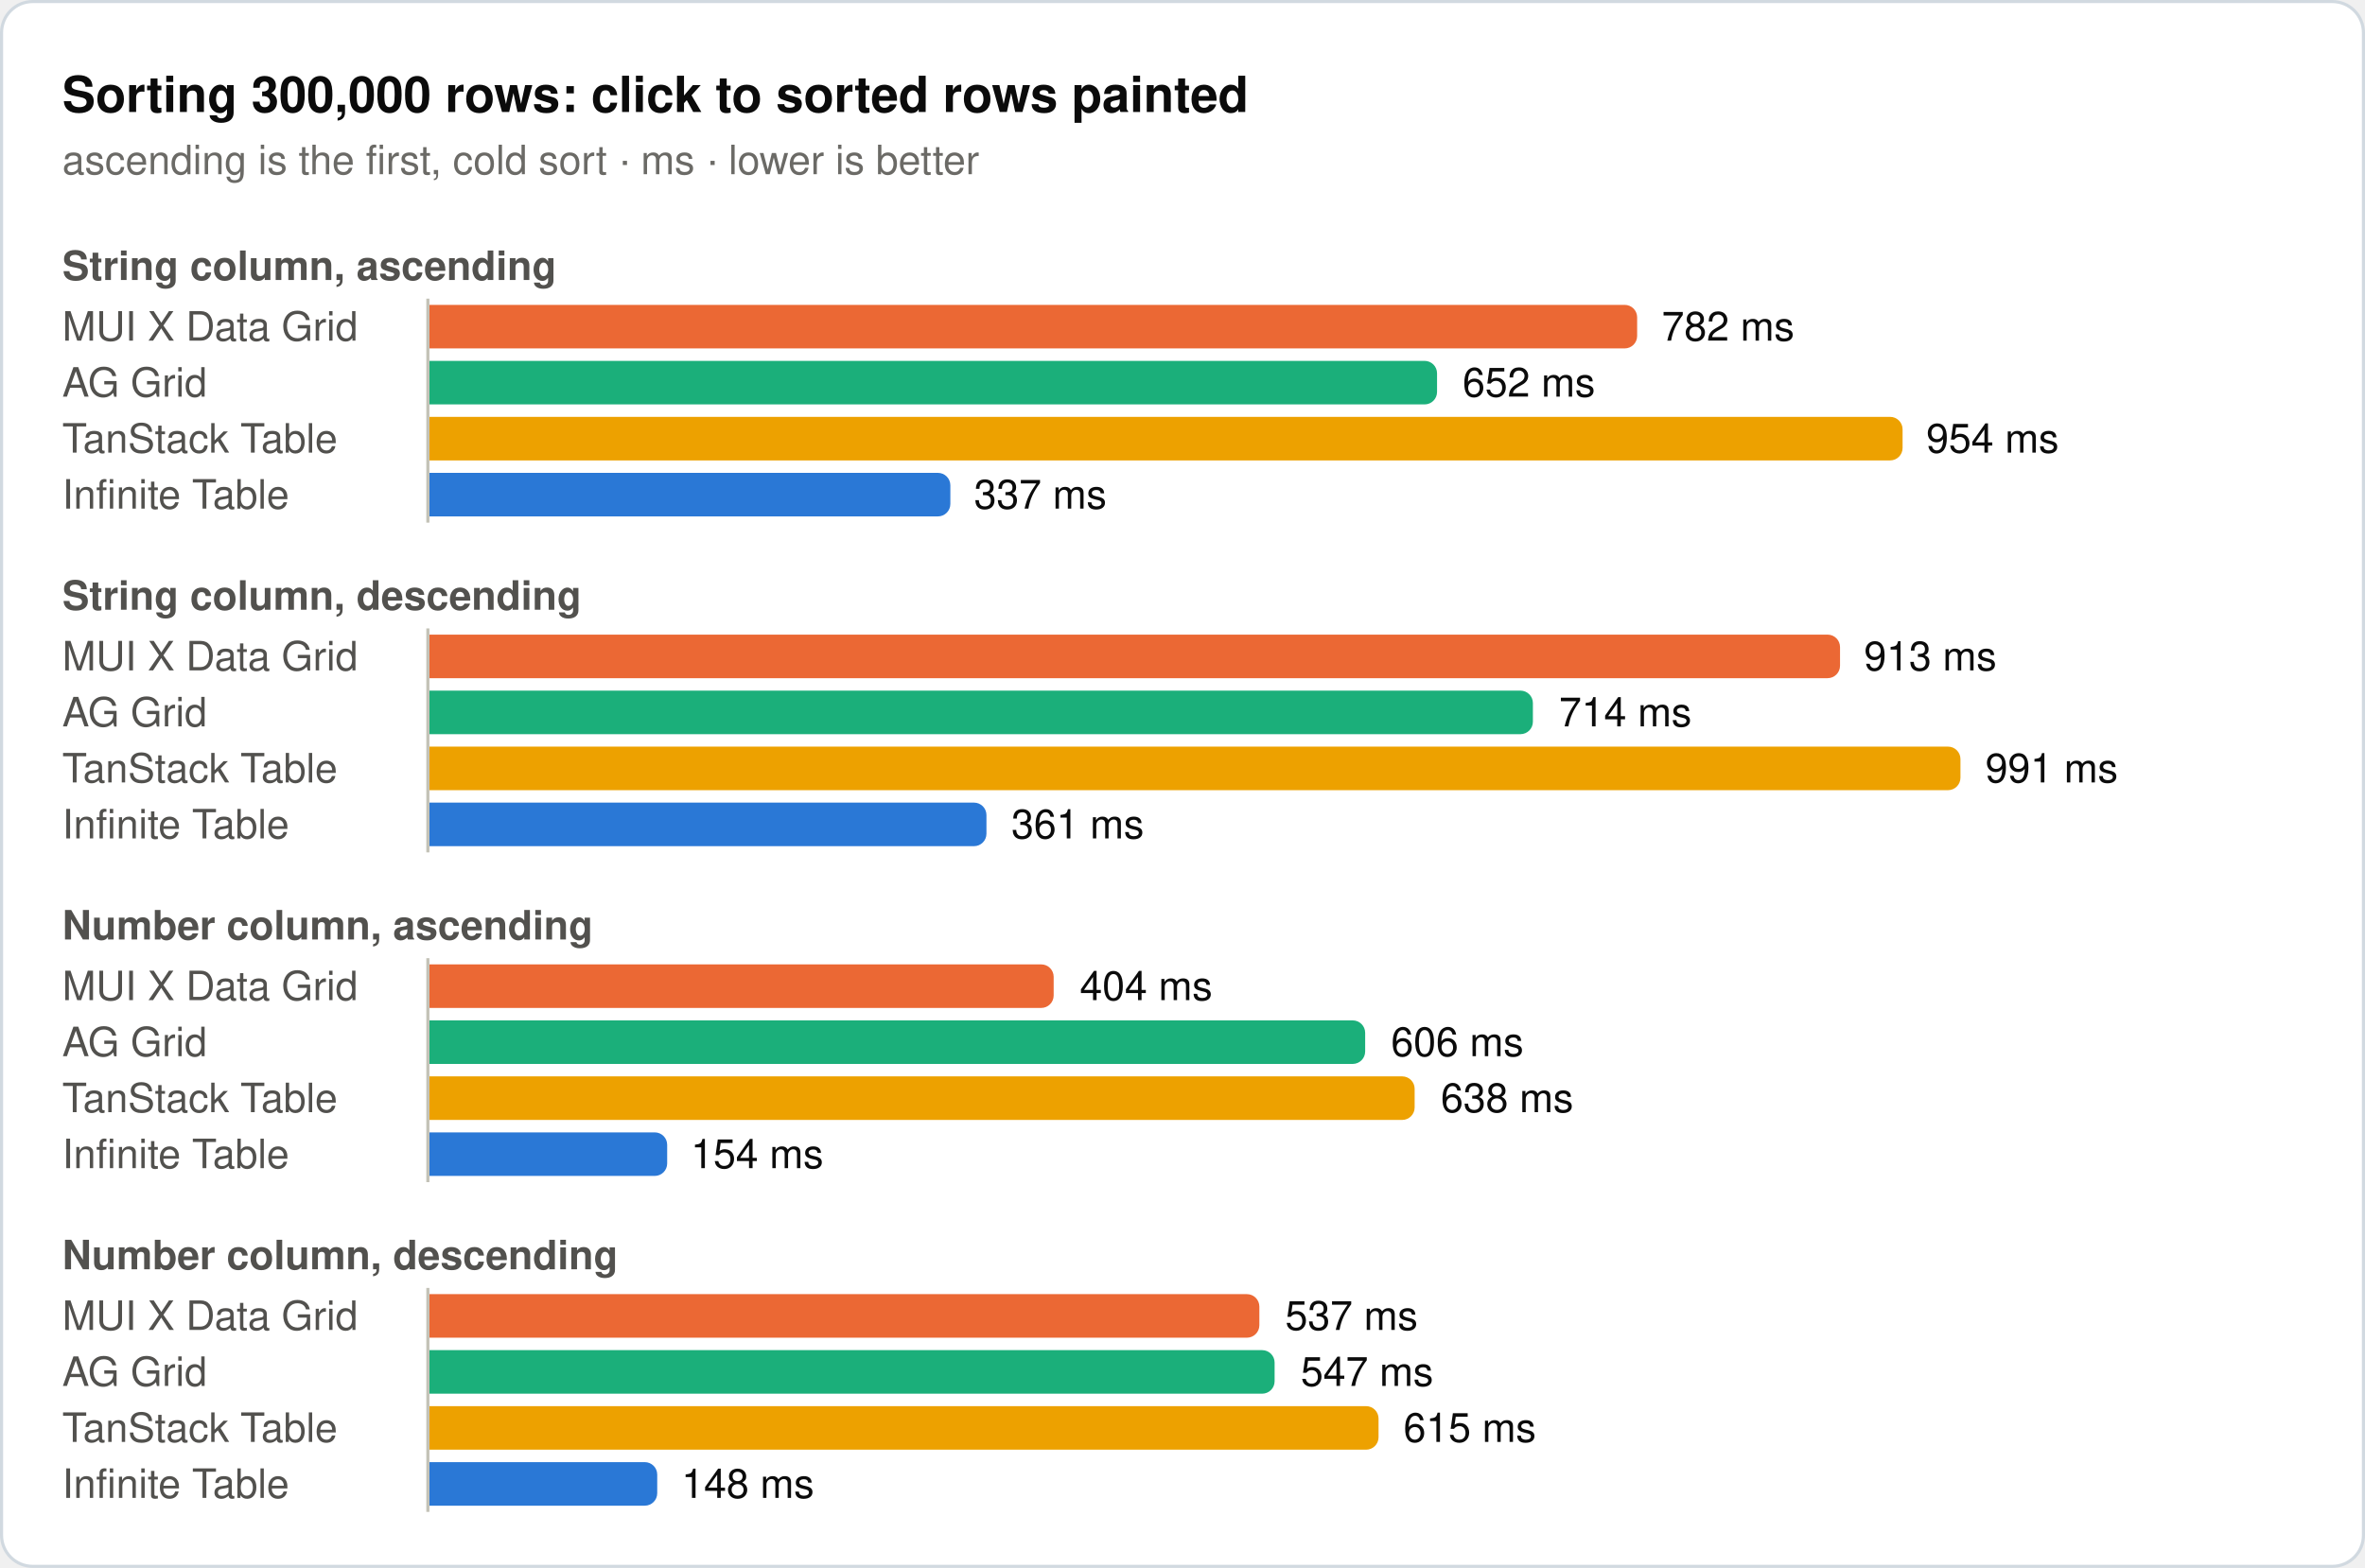
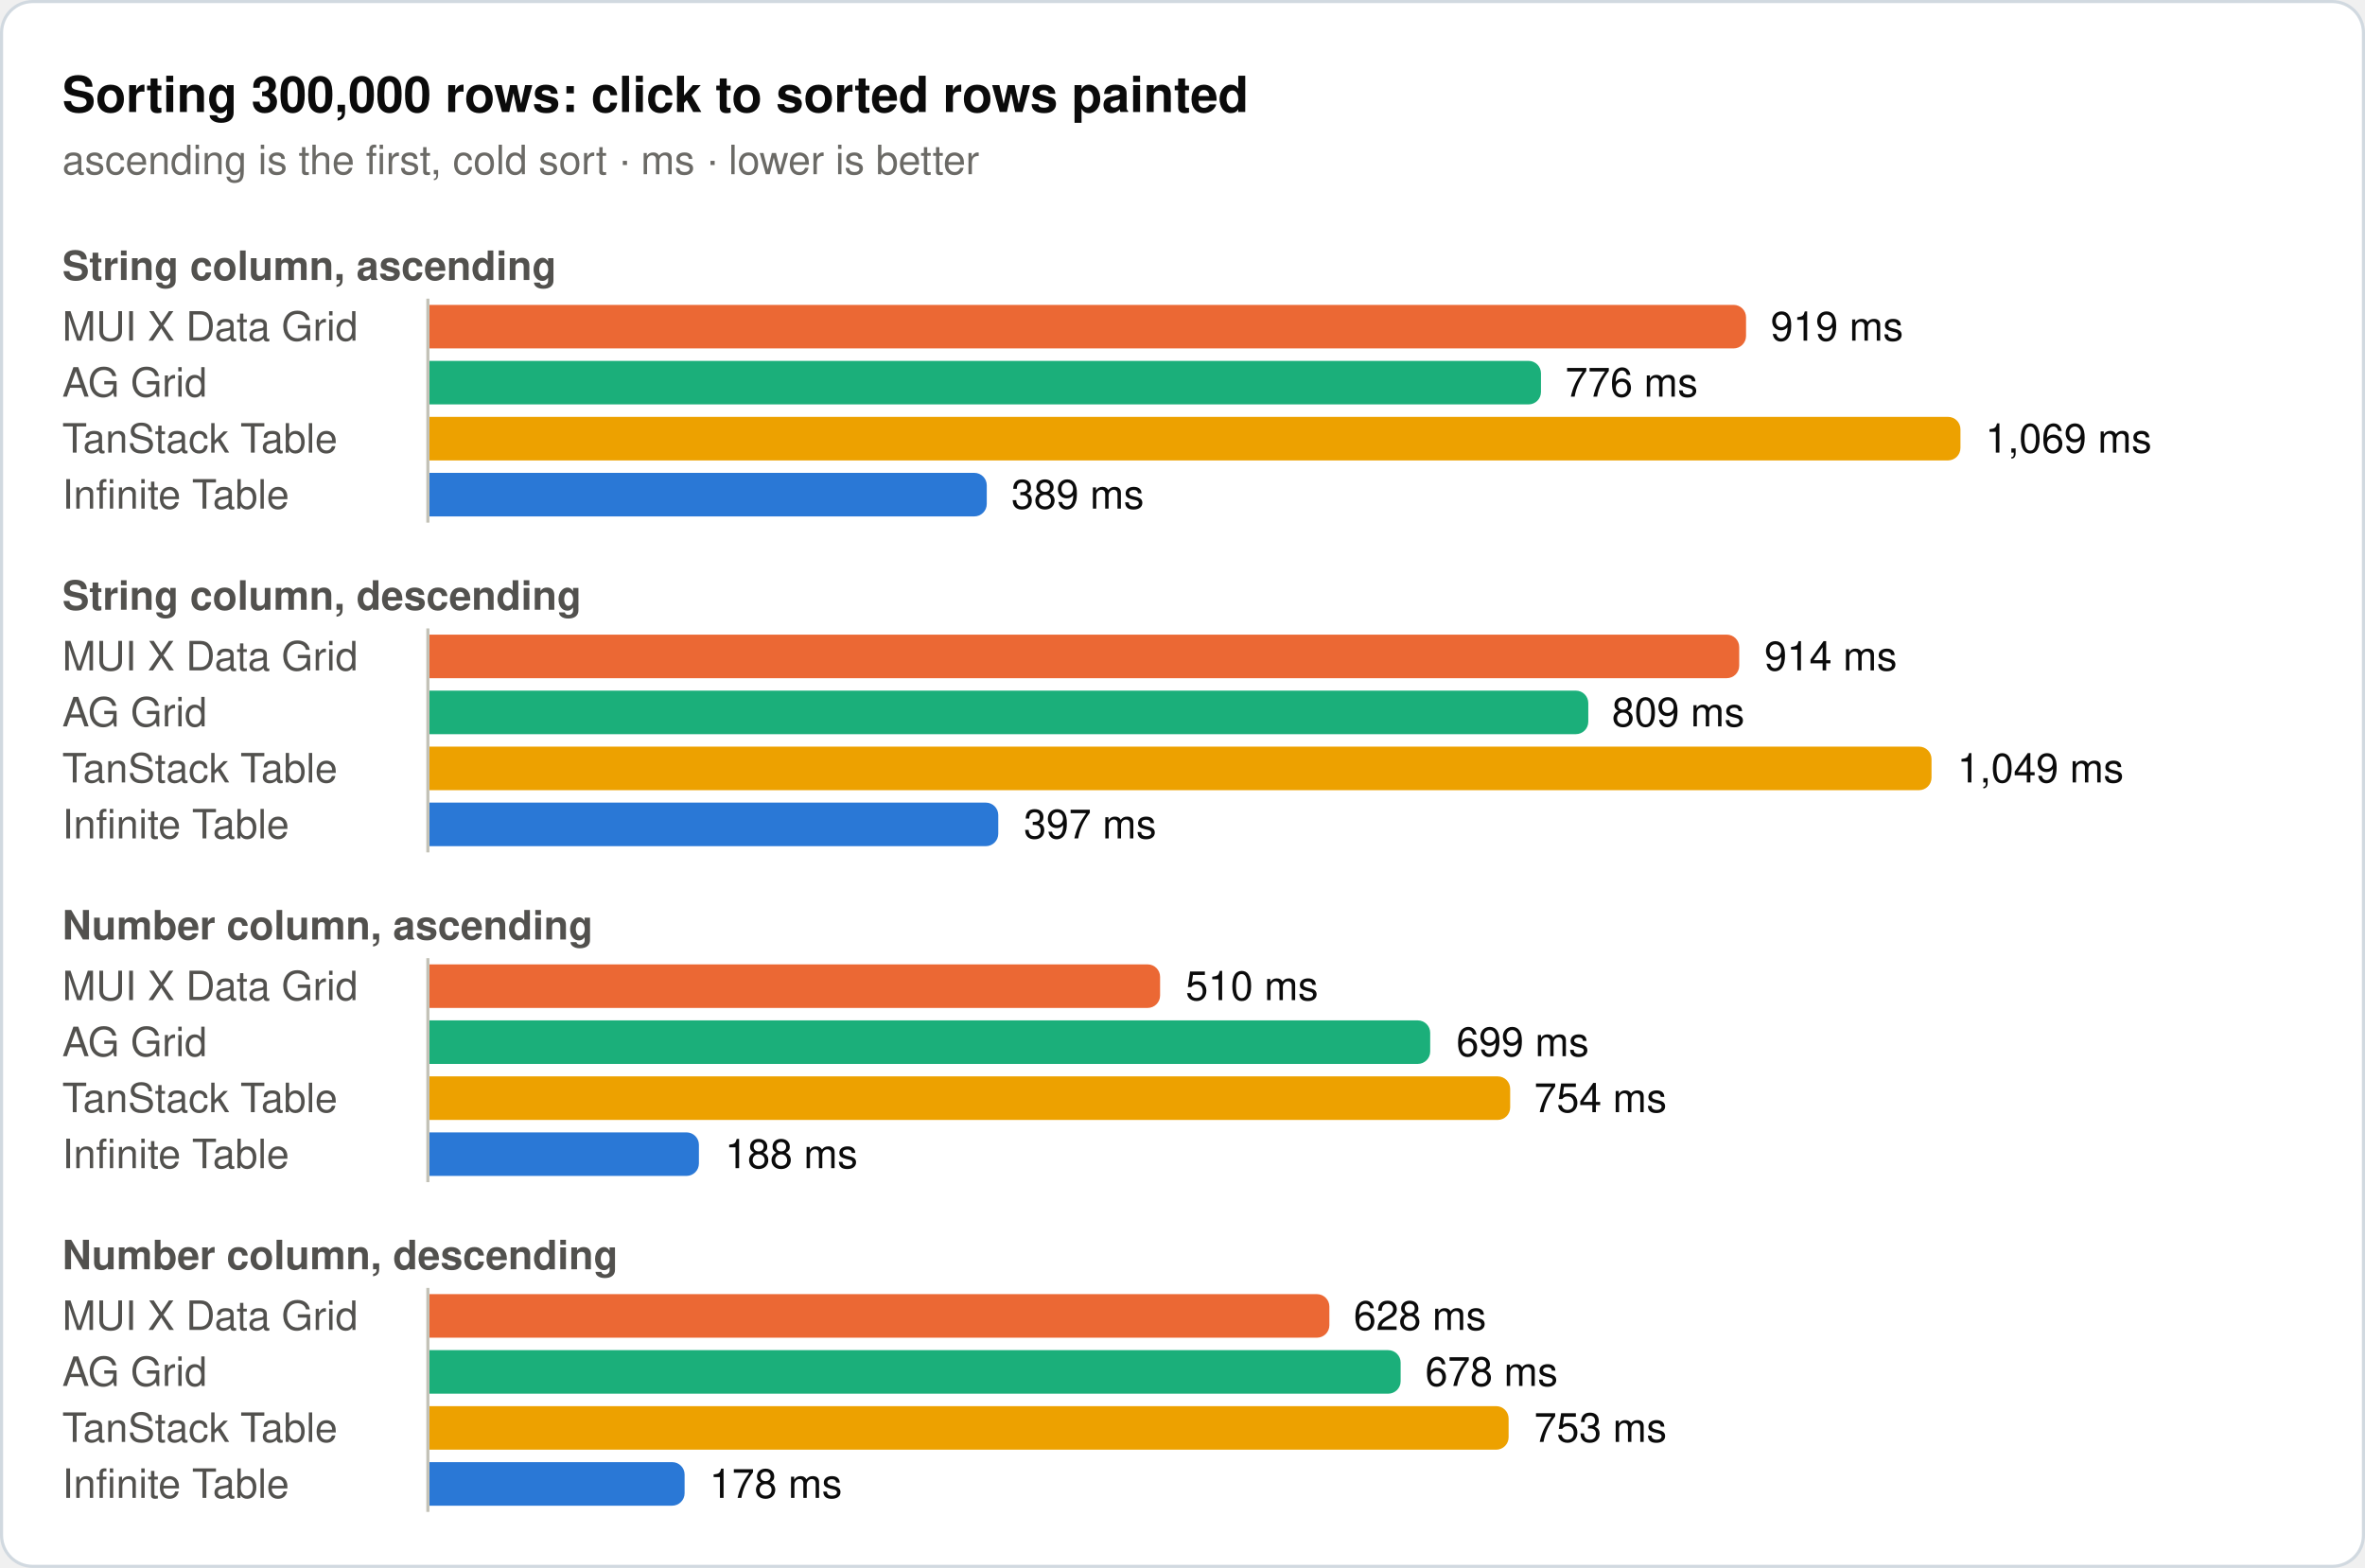
<svg xmlns="http://www.w3.org/2000/svg" width="760" height="504" viewBox="0 0 760 504" role="img">
  <rect x="0.5" y="0.5" width="759" height="503" rx="10" fill="#ffffff" stroke="#d1d9e0" />
  <text x="20" y="36" font-family="system-ui, -apple-system, 'Segoe UI', Helvetica, Arial, sans-serif" font-size="16" font-weight="600" fill="#0b0b0b">Sorting 300,000 rows: click to sorted rows painted</text>
  <text x="20" y="56" font-family="system-ui, -apple-system, 'Segoe UI', Helvetica, Arial, sans-serif" font-size="13" fill="#6b6a66">ascending is the first, cold sort · ms · lower is better</text>
  <text x="20" y="90" font-family="system-ui, -apple-system, 'Segoe UI', Helvetica, Arial, sans-serif" font-size="13" font-weight="600" fill="#52514e">String column, ascending</text>
  <text x="20" y="109.5" font-family="system-ui, -apple-system, 'Segoe UI', Helvetica, Arial, sans-serif" font-size="13" fill="#52514e">MUI X Data Grid</text>
-   <path d="M138,98H522.1a4,4 0 0 1 4,4V108a4,4 0 0 1 -4,4H138Z" fill="#eb6834" />
-   <text x="534" y="109.5" font-family="system-ui, -apple-system, 'Segoe UI', Helvetica, Arial, sans-serif" font-size="13" fill="#0b0b0b">782 ms</text>
+   <path d="M138,98H557.1a4,4 0 0 1 4,4V108a4,4 0 0 1 -4,4H138Z" fill="#eb6834" />
+   <text x="569" y="109.5" font-family="system-ui, -apple-system, 'Segoe UI', Helvetica, Arial, sans-serif" font-size="13" fill="#0b0b0b">919 ms</text>
  <text x="20" y="127.5" font-family="system-ui, -apple-system, 'Segoe UI', Helvetica, Arial, sans-serif" font-size="13" fill="#52514e">AG Grid</text>
-   <path d="M138,116H457.8a4,4 0 0 1 4,4V126a4,4 0 0 1 -4,4H138Z" fill="#1baf7a" />
-   <text x="470" y="127.5" font-family="system-ui, -apple-system, 'Segoe UI', Helvetica, Arial, sans-serif" font-size="13" fill="#0b0b0b">652 ms</text>
+   <path d="M138,116H491.2a4,4 0 0 1 4,4V126a4,4 0 0 1 -4,4H138Z" fill="#1baf7a" />
+   <text x="503" y="127.5" font-family="system-ui, -apple-system, 'Segoe UI', Helvetica, Arial, sans-serif" font-size="13" fill="#0b0b0b">776 ms</text>
  <text x="20" y="145.5" font-family="system-ui, -apple-system, 'Segoe UI', Helvetica, Arial, sans-serif" font-size="13" fill="#52514e">TanStack Table</text>
-   <path d="M138,134H607.4a4,4 0 0 1 4,4V144a4,4 0 0 1 -4,4H138Z" fill="#eda100" />
-   <text x="619" y="145.5" font-family="system-ui, -apple-system, 'Segoe UI', Helvetica, Arial, sans-serif" font-size="13" fill="#0b0b0b">954 ms</text>
+   <path d="M138,134H626a4,4 0 0 1 4,4V144a4,4 0 0 1 -4,4H138Z" fill="#eda100" />
+   <text x="638" y="145.5" font-family="system-ui, -apple-system, 'Segoe UI', Helvetica, Arial, sans-serif" font-size="13" fill="#0b0b0b">1,069 ms</text>
  <text x="20" y="163.5" font-family="system-ui, -apple-system, 'Segoe UI', Helvetica, Arial, sans-serif" font-size="13" fill="#52514e">Infinite Table</text>
-   <path d="M138,152H301.4a4,4 0 0 1 4,4V162a4,4 0 0 1 -4,4H138Z" fill="#2a78d6" />
-   <text x="313" y="163.5" font-family="system-ui, -apple-system, 'Segoe UI', Helvetica, Arial, sans-serif" font-size="13" fill="#0b0b0b">337 ms</text>
+   <path d="M138,152H313.1a4,4 0 0 1 4,4V162a4,4 0 0 1 -4,4H138Z" fill="#2a78d6" />
+   <text x="325" y="163.5" font-family="system-ui, -apple-system, 'Segoe UI', Helvetica, Arial, sans-serif" font-size="13" fill="#0b0b0b">389 ms</text>
  <line x1="137.5" y1="96" x2="137.5" y2="168" stroke="#c3c2b7" stroke-width="1" />
  <text x="20" y="196" font-family="system-ui, -apple-system, 'Segoe UI', Helvetica, Arial, sans-serif" font-size="13" font-weight="600" fill="#52514e">String column, descending</text>
  <text x="20" y="215.5" font-family="system-ui, -apple-system, 'Segoe UI', Helvetica, Arial, sans-serif" font-size="13" fill="#52514e">MUI X Data Grid</text>
-   <path d="M138,204H587.3a4,4 0 0 1 4,4V214a4,4 0 0 1 -4,4H138Z" fill="#eb6834" />
-   <text x="599" y="215.5" font-family="system-ui, -apple-system, 'Segoe UI', Helvetica, Arial, sans-serif" font-size="13" fill="#0b0b0b">913 ms</text>
+   <path d="M138,204H554.9a4,4 0 0 1 4,4V214a4,4 0 0 1 -4,4H138Z" fill="#eb6834" />
+   <text x="567" y="215.5" font-family="system-ui, -apple-system, 'Segoe UI', Helvetica, Arial, sans-serif" font-size="13" fill="#0b0b0b">914 ms</text>
  <text x="20" y="233.5" font-family="system-ui, -apple-system, 'Segoe UI', Helvetica, Arial, sans-serif" font-size="13" fill="#52514e">AG Grid</text>
-   <path d="M138,222H488.6a4,4 0 0 1 4,4V232a4,4 0 0 1 -4,4H138Z" fill="#1baf7a" />
-   <text x="501" y="233.5" font-family="system-ui, -apple-system, 'Segoe UI', Helvetica, Arial, sans-serif" font-size="13" fill="#0b0b0b">714 ms</text>
+   <path d="M138,222H506.4a4,4 0 0 1 4,4V232a4,4 0 0 1 -4,4H138Z" fill="#1baf7a" />
+   <text x="518" y="233.5" font-family="system-ui, -apple-system, 'Segoe UI', Helvetica, Arial, sans-serif" font-size="13" fill="#0b0b0b">809 ms</text>
  <text x="20" y="251.5" font-family="system-ui, -apple-system, 'Segoe UI', Helvetica, Arial, sans-serif" font-size="13" fill="#52514e">TanStack Table</text>
-   <path d="M138,240H626a4,4 0 0 1 4,4V250a4,4 0 0 1 -4,4H138Z" fill="#eda100" />
-   <text x="638" y="251.5" font-family="system-ui, -apple-system, 'Segoe UI', Helvetica, Arial, sans-serif" font-size="13" fill="#0b0b0b">991 ms</text>
+   <path d="M138,240H616.7a4,4 0 0 1 4,4V250a4,4 0 0 1 -4,4H138Z" fill="#eda100" />
+   <text x="629" y="251.5" font-family="system-ui, -apple-system, 'Segoe UI', Helvetica, Arial, sans-serif" font-size="13" fill="#0b0b0b">1,049 ms</text>
  <text x="20" y="269.5" font-family="system-ui, -apple-system, 'Segoe UI', Helvetica, Arial, sans-serif" font-size="13" fill="#52514e">Infinite Table</text>
-   <path d="M138,258H313a4,4 0 0 1 4,4V268a4,4 0 0 1 -4,4H138Z" fill="#2a78d6" />
-   <text x="325" y="269.5" font-family="system-ui, -apple-system, 'Segoe UI', Helvetica, Arial, sans-serif" font-size="13" fill="#0b0b0b">361 ms</text>
+   <path d="M138,258H316.8a4,4 0 0 1 4,4V268a4,4 0 0 1 -4,4H138Z" fill="#2a78d6" />
+   <text x="329" y="269.5" font-family="system-ui, -apple-system, 'Segoe UI', Helvetica, Arial, sans-serif" font-size="13" fill="#0b0b0b">397 ms</text>
  <line x1="137.5" y1="202" x2="137.5" y2="274" stroke="#c3c2b7" stroke-width="1" />
  <text x="20" y="302" font-family="system-ui, -apple-system, 'Segoe UI', Helvetica, Arial, sans-serif" font-size="13" font-weight="600" fill="#52514e">Number column, ascending</text>
  <text x="20" y="321.5" font-family="system-ui, -apple-system, 'Segoe UI', Helvetica, Arial, sans-serif" font-size="13" fill="#52514e">MUI X Data Grid</text>
-   <path d="M138,310H334.6a4,4 0 0 1 4,4V320a4,4 0 0 1 -4,4H138Z" fill="#eb6834" />
-   <text x="347" y="321.5" font-family="system-ui, -apple-system, 'Segoe UI', Helvetica, Arial, sans-serif" font-size="13" fill="#0b0b0b">404 ms</text>
+   <path d="M138,310H368.8a4,4 0 0 1 4,4V320a4,4 0 0 1 -4,4H138Z" fill="#eb6834" />
+   <text x="381" y="321.5" font-family="system-ui, -apple-system, 'Segoe UI', Helvetica, Arial, sans-serif" font-size="13" fill="#0b0b0b">510 ms</text>
  <text x="20" y="339.5" font-family="system-ui, -apple-system, 'Segoe UI', Helvetica, Arial, sans-serif" font-size="13" fill="#52514e">AG Grid</text>
-   <path d="M138,328H434.7a4,4 0 0 1 4,4V338a4,4 0 0 1 -4,4H138Z" fill="#1baf7a" />
-   <text x="447" y="339.5" font-family="system-ui, -apple-system, 'Segoe UI', Helvetica, Arial, sans-serif" font-size="13" fill="#0b0b0b">606 ms</text>
+   <path d="M138,328H455.6a4,4 0 0 1 4,4V338a4,4 0 0 1 -4,4H138Z" fill="#1baf7a" />
+   <text x="468" y="339.5" font-family="system-ui, -apple-system, 'Segoe UI', Helvetica, Arial, sans-serif" font-size="13" fill="#0b0b0b">699 ms</text>
  <text x="20" y="357.5" font-family="system-ui, -apple-system, 'Segoe UI', Helvetica, Arial, sans-serif" font-size="13" fill="#52514e">TanStack Table</text>
-   <path d="M138,346H450.6a4,4 0 0 1 4,4V356a4,4 0 0 1 -4,4H138Z" fill="#eda100" />
-   <text x="463" y="357.5" font-family="system-ui, -apple-system, 'Segoe UI', Helvetica, Arial, sans-serif" font-size="13" fill="#0b0b0b">638 ms</text>
+   <path d="M138,346H481.3a4,4 0 0 1 4,4V356a4,4 0 0 1 -4,4H138Z" fill="#eda100" />
+   <text x="493" y="357.5" font-family="system-ui, -apple-system, 'Segoe UI', Helvetica, Arial, sans-serif" font-size="13" fill="#0b0b0b">754 ms</text>
  <text x="20" y="375.5" font-family="system-ui, -apple-system, 'Segoe UI', Helvetica, Arial, sans-serif" font-size="13" fill="#52514e">Infinite Table</text>
-   <path d="M138,364H210.4a4,4 0 0 1 4,4V374a4,4 0 0 1 -4,4H138Z" fill="#2a78d6" />
-   <text x="222" y="375.5" font-family="system-ui, -apple-system, 'Segoe UI', Helvetica, Arial, sans-serif" font-size="13" fill="#0b0b0b">154 ms</text>
+   <path d="M138,364H220.6a4,4 0 0 1 4,4V374a4,4 0 0 1 -4,4H138Z" fill="#2a78d6" />
+   <text x="233" y="375.5" font-family="system-ui, -apple-system, 'Segoe UI', Helvetica, Arial, sans-serif" font-size="13" fill="#0b0b0b">188 ms</text>
  <line x1="137.5" y1="308" x2="137.5" y2="380" stroke="#c3c2b7" stroke-width="1" />
  <text x="20" y="408" font-family="system-ui, -apple-system, 'Segoe UI', Helvetica, Arial, sans-serif" font-size="13" font-weight="600" fill="#52514e">Number column, descending</text>
  <text x="20" y="427.5" font-family="system-ui, -apple-system, 'Segoe UI', Helvetica, Arial, sans-serif" font-size="13" fill="#52514e">MUI X Data Grid</text>
-   <path d="M138,416H400.7a4,4 0 0 1 4,4V426a4,4 0 0 1 -4,4H138Z" fill="#eb6834" />
-   <text x="413" y="427.5" font-family="system-ui, -apple-system, 'Segoe UI', Helvetica, Arial, sans-serif" font-size="13" fill="#0b0b0b">537 ms</text>
+   <path d="M138,416H423.2a4,4 0 0 1 4,4V426a4,4 0 0 1 -4,4H138Z" fill="#eb6834" />
+   <text x="435" y="427.5" font-family="system-ui, -apple-system, 'Segoe UI', Helvetica, Arial, sans-serif" font-size="13" fill="#0b0b0b">628 ms</text>
  <text x="20" y="445.5" font-family="system-ui, -apple-system, 'Segoe UI', Helvetica, Arial, sans-serif" font-size="13" fill="#52514e">AG Grid</text>
-   <path d="M138,434H405.6a4,4 0 0 1 4,4V444a4,4 0 0 1 -4,4H138Z" fill="#1baf7a" />
-   <text x="418" y="445.5" font-family="system-ui, -apple-system, 'Segoe UI', Helvetica, Arial, sans-serif" font-size="13" fill="#0b0b0b">547 ms</text>
+   <path d="M138,434H446.1a4,4 0 0 1 4,4V444a4,4 0 0 1 -4,4H138Z" fill="#1baf7a" />
+   <text x="458" y="445.5" font-family="system-ui, -apple-system, 'Segoe UI', Helvetica, Arial, sans-serif" font-size="13" fill="#0b0b0b">678 ms</text>
  <text x="20" y="463.5" font-family="system-ui, -apple-system, 'Segoe UI', Helvetica, Arial, sans-serif" font-size="13" fill="#52514e">TanStack Table</text>
-   <path d="M138,452H439a4,4 0 0 1 4,4V462a4,4 0 0 1 -4,4H138Z" fill="#eda100" />
-   <text x="451" y="463.5" font-family="system-ui, -apple-system, 'Segoe UI', Helvetica, Arial, sans-serif" font-size="13" fill="#0b0b0b">615 ms</text>
+   <path d="M138,452H480.8a4,4 0 0 1 4,4V462a4,4 0 0 1 -4,4H138Z" fill="#eda100" />
+   <text x="493" y="463.5" font-family="system-ui, -apple-system, 'Segoe UI', Helvetica, Arial, sans-serif" font-size="13" fill="#0b0b0b">753 ms</text>
  <text x="20" y="481.5" font-family="system-ui, -apple-system, 'Segoe UI', Helvetica, Arial, sans-serif" font-size="13" fill="#52514e">Infinite Table</text>
-   <path d="M138,470H207.2a4,4 0 0 1 4,4V480a4,4 0 0 1 -4,4H138Z" fill="#2a78d6" />
-   <text x="219" y="481.5" font-family="system-ui, -apple-system, 'Segoe UI', Helvetica, Arial, sans-serif" font-size="13" fill="#0b0b0b">148 ms</text>
+   <path d="M138,470H216a4,4 0 0 1 4,4V480a4,4 0 0 1 -4,4H138Z" fill="#2a78d6" />
+   <text x="228" y="481.5" font-family="system-ui, -apple-system, 'Segoe UI', Helvetica, Arial, sans-serif" font-size="13" fill="#0b0b0b">178 ms</text>
  <line x1="137.5" y1="414" x2="137.5" y2="486" stroke="#c3c2b7" stroke-width="1" />
</svg>
